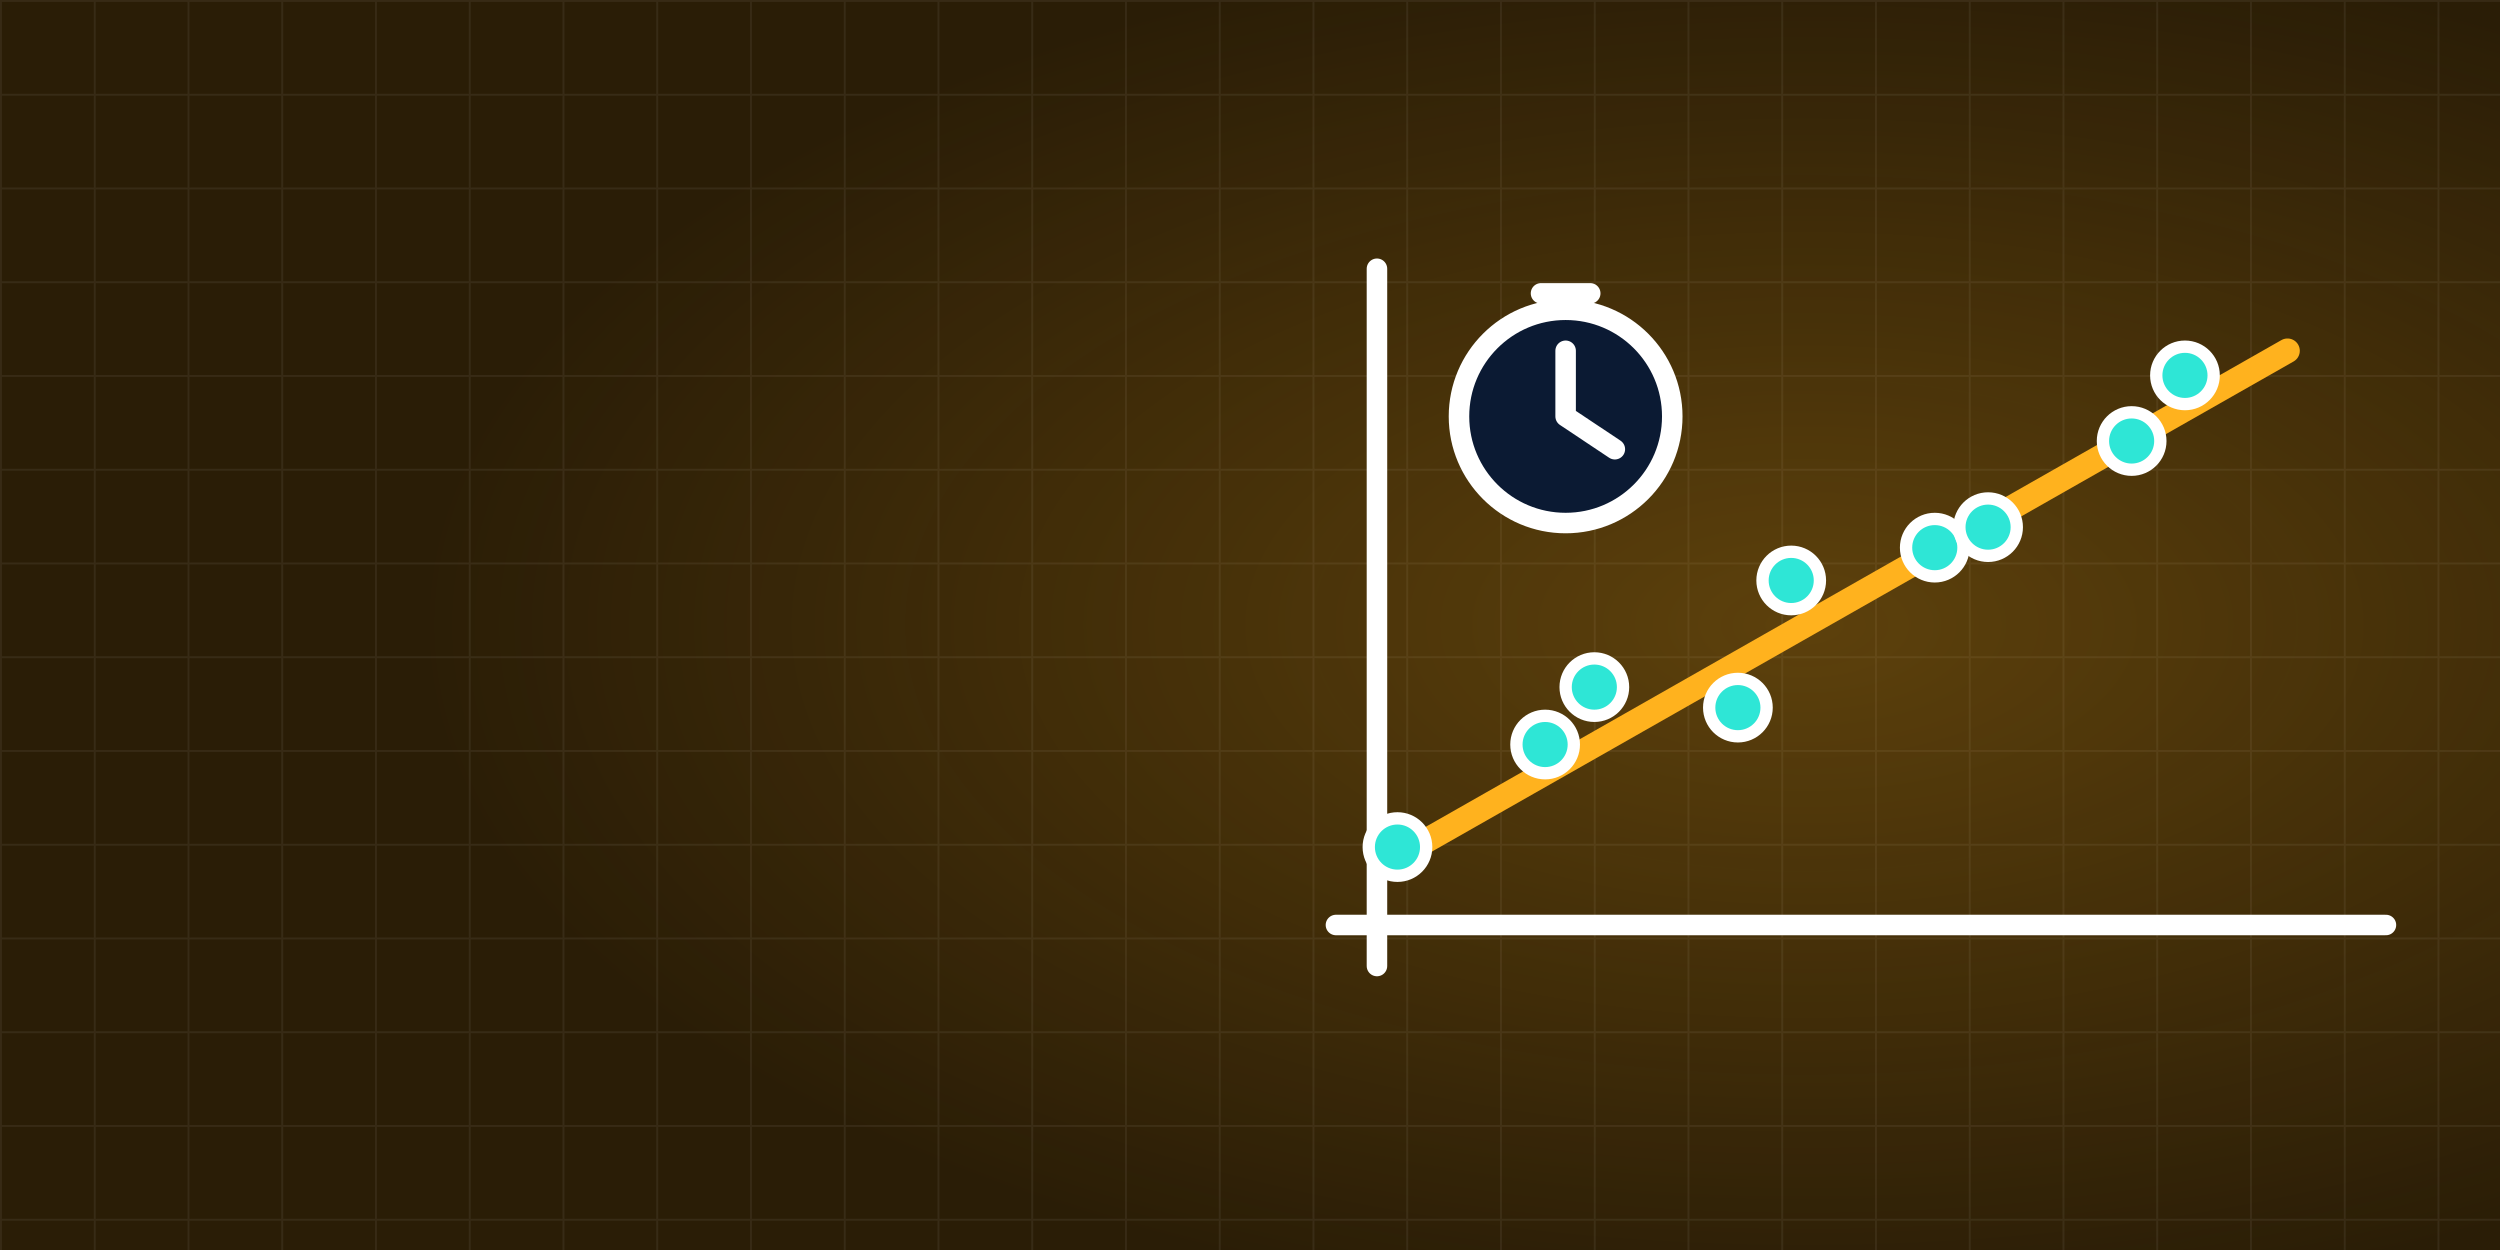
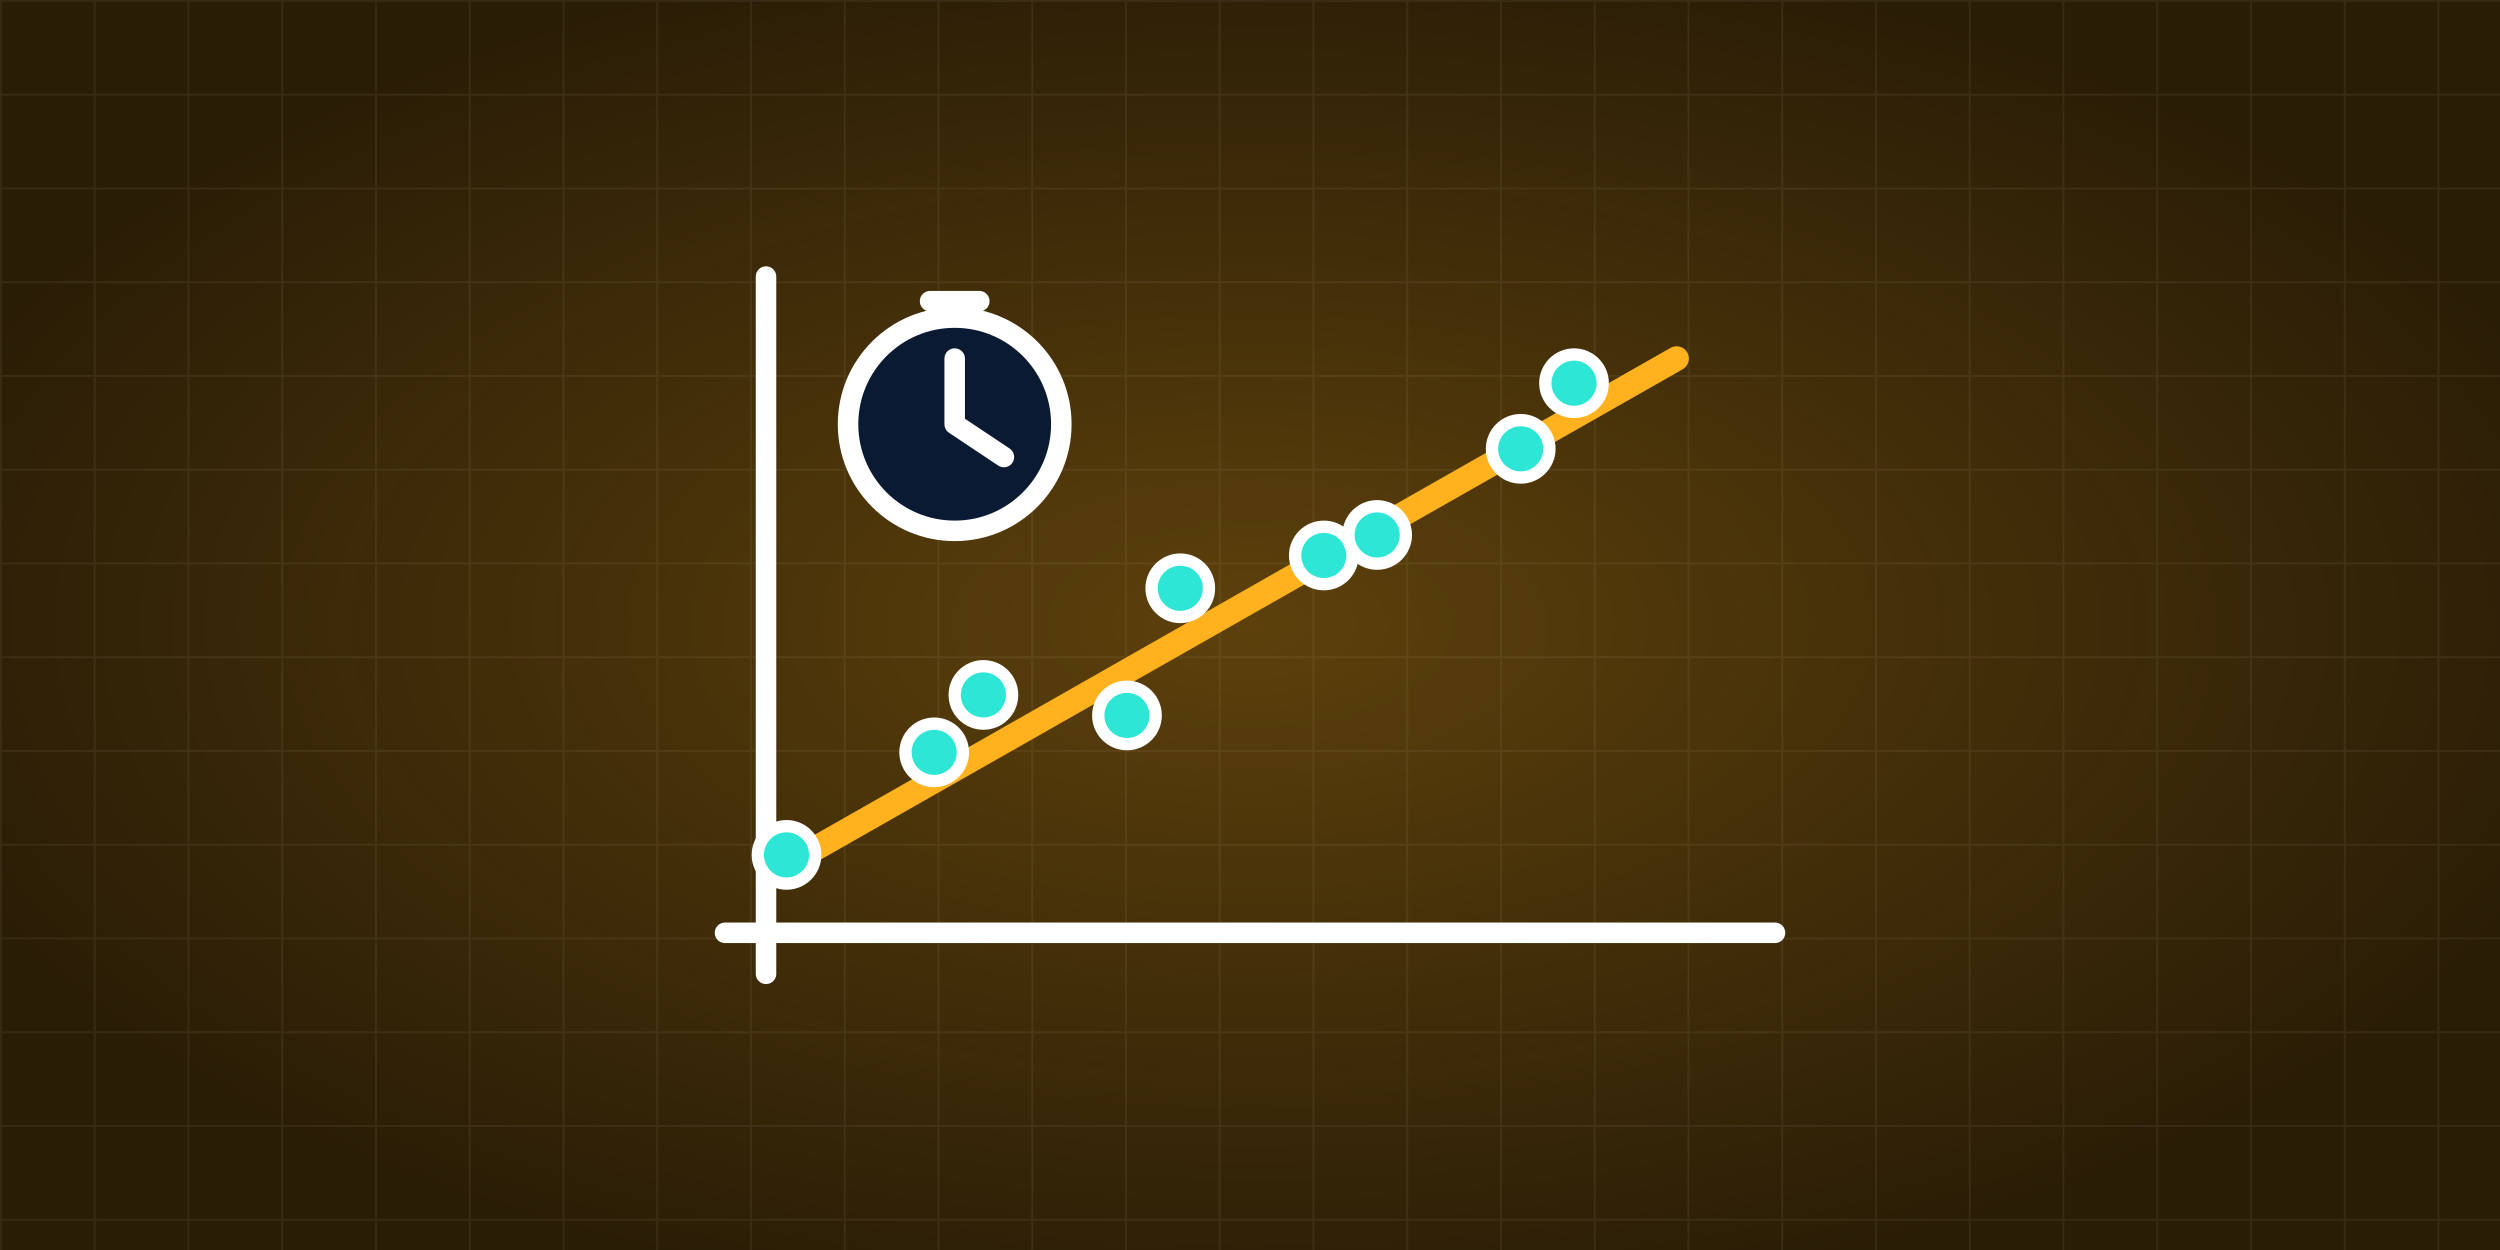
<svg xmlns="http://www.w3.org/2000/svg" viewBox="0 0 640 320">
  <defs>
    <pattern id="g" width="24" height="24" patternUnits="userSpaceOnUse">
      <path d="M24 0H0V24" fill="none" stroke="#fff" stroke-opacity=".06" />
    </pattern>
-     <radialGradient id="r" cx=".72" cy=".5" r=".55">
+     <radialGradient id="r" cx=".5" cy=".5" r=".55">
      <stop offset="0" stop-color="#FFB21E" stop-opacity=".24" />
      <stop offset="1" stop-color="#FFB21E" stop-opacity="0" />
    </radialGradient>
  </defs>
  <rect width="640" height="320" fill="#2A1D06" />
  <rect width="640" height="320" fill="url(#g)" />
  <rect width="640" height="320" fill="url(#r)" />
-   <g transform="translate(300 52) scale(1.05)">
+   <g transform="translate(143.6 54.0) scale(1.05)">
    <path d="M40 176 H296 M50 186 V16" stroke="#fff" stroke-width="5" stroke-linecap="round" />
    <path d="M54 160 L272 36" stroke="#FFB21E" stroke-width="6" stroke-linecap="round" />
    <circle cx="55" cy="157" r="7" fill="#2EE6D6" stroke="#fff" stroke-width="3" />
    <circle cx="91" cy="132" r="7" fill="#2EE6D6" stroke="#fff" stroke-width="3" />
    <circle cx="103" cy="118" r="7" fill="#2EE6D6" stroke="#fff" stroke-width="3" />
    <circle cx="138" cy="123" r="7" fill="#2EE6D6" stroke="#fff" stroke-width="3" />
    <circle cx="151" cy="92" r="7" fill="#2EE6D6" stroke="#fff" stroke-width="3" />
    <circle cx="186" cy="84" r="7" fill="#2EE6D6" stroke="#fff" stroke-width="3" />
    <circle cx="199" cy="79" r="7" fill="#2EE6D6" stroke="#fff" stroke-width="3" />
    <circle cx="234" cy="58" r="7" fill="#2EE6D6" stroke="#fff" stroke-width="3" />
    <circle cx="247" cy="42" r="7" fill="#2EE6D6" stroke="#fff" stroke-width="3" />
    <g stroke="#fff" stroke-width="5" stroke-linejoin="round" stroke-linecap="round">
      <circle cx="96" cy="52" r="26" fill="#0B1A33" />
      <path d="M96 52 L96 36 M96 52 L108 60" />
      <path d="M90 22 H102" />
    </g>
  </g>
</svg>
